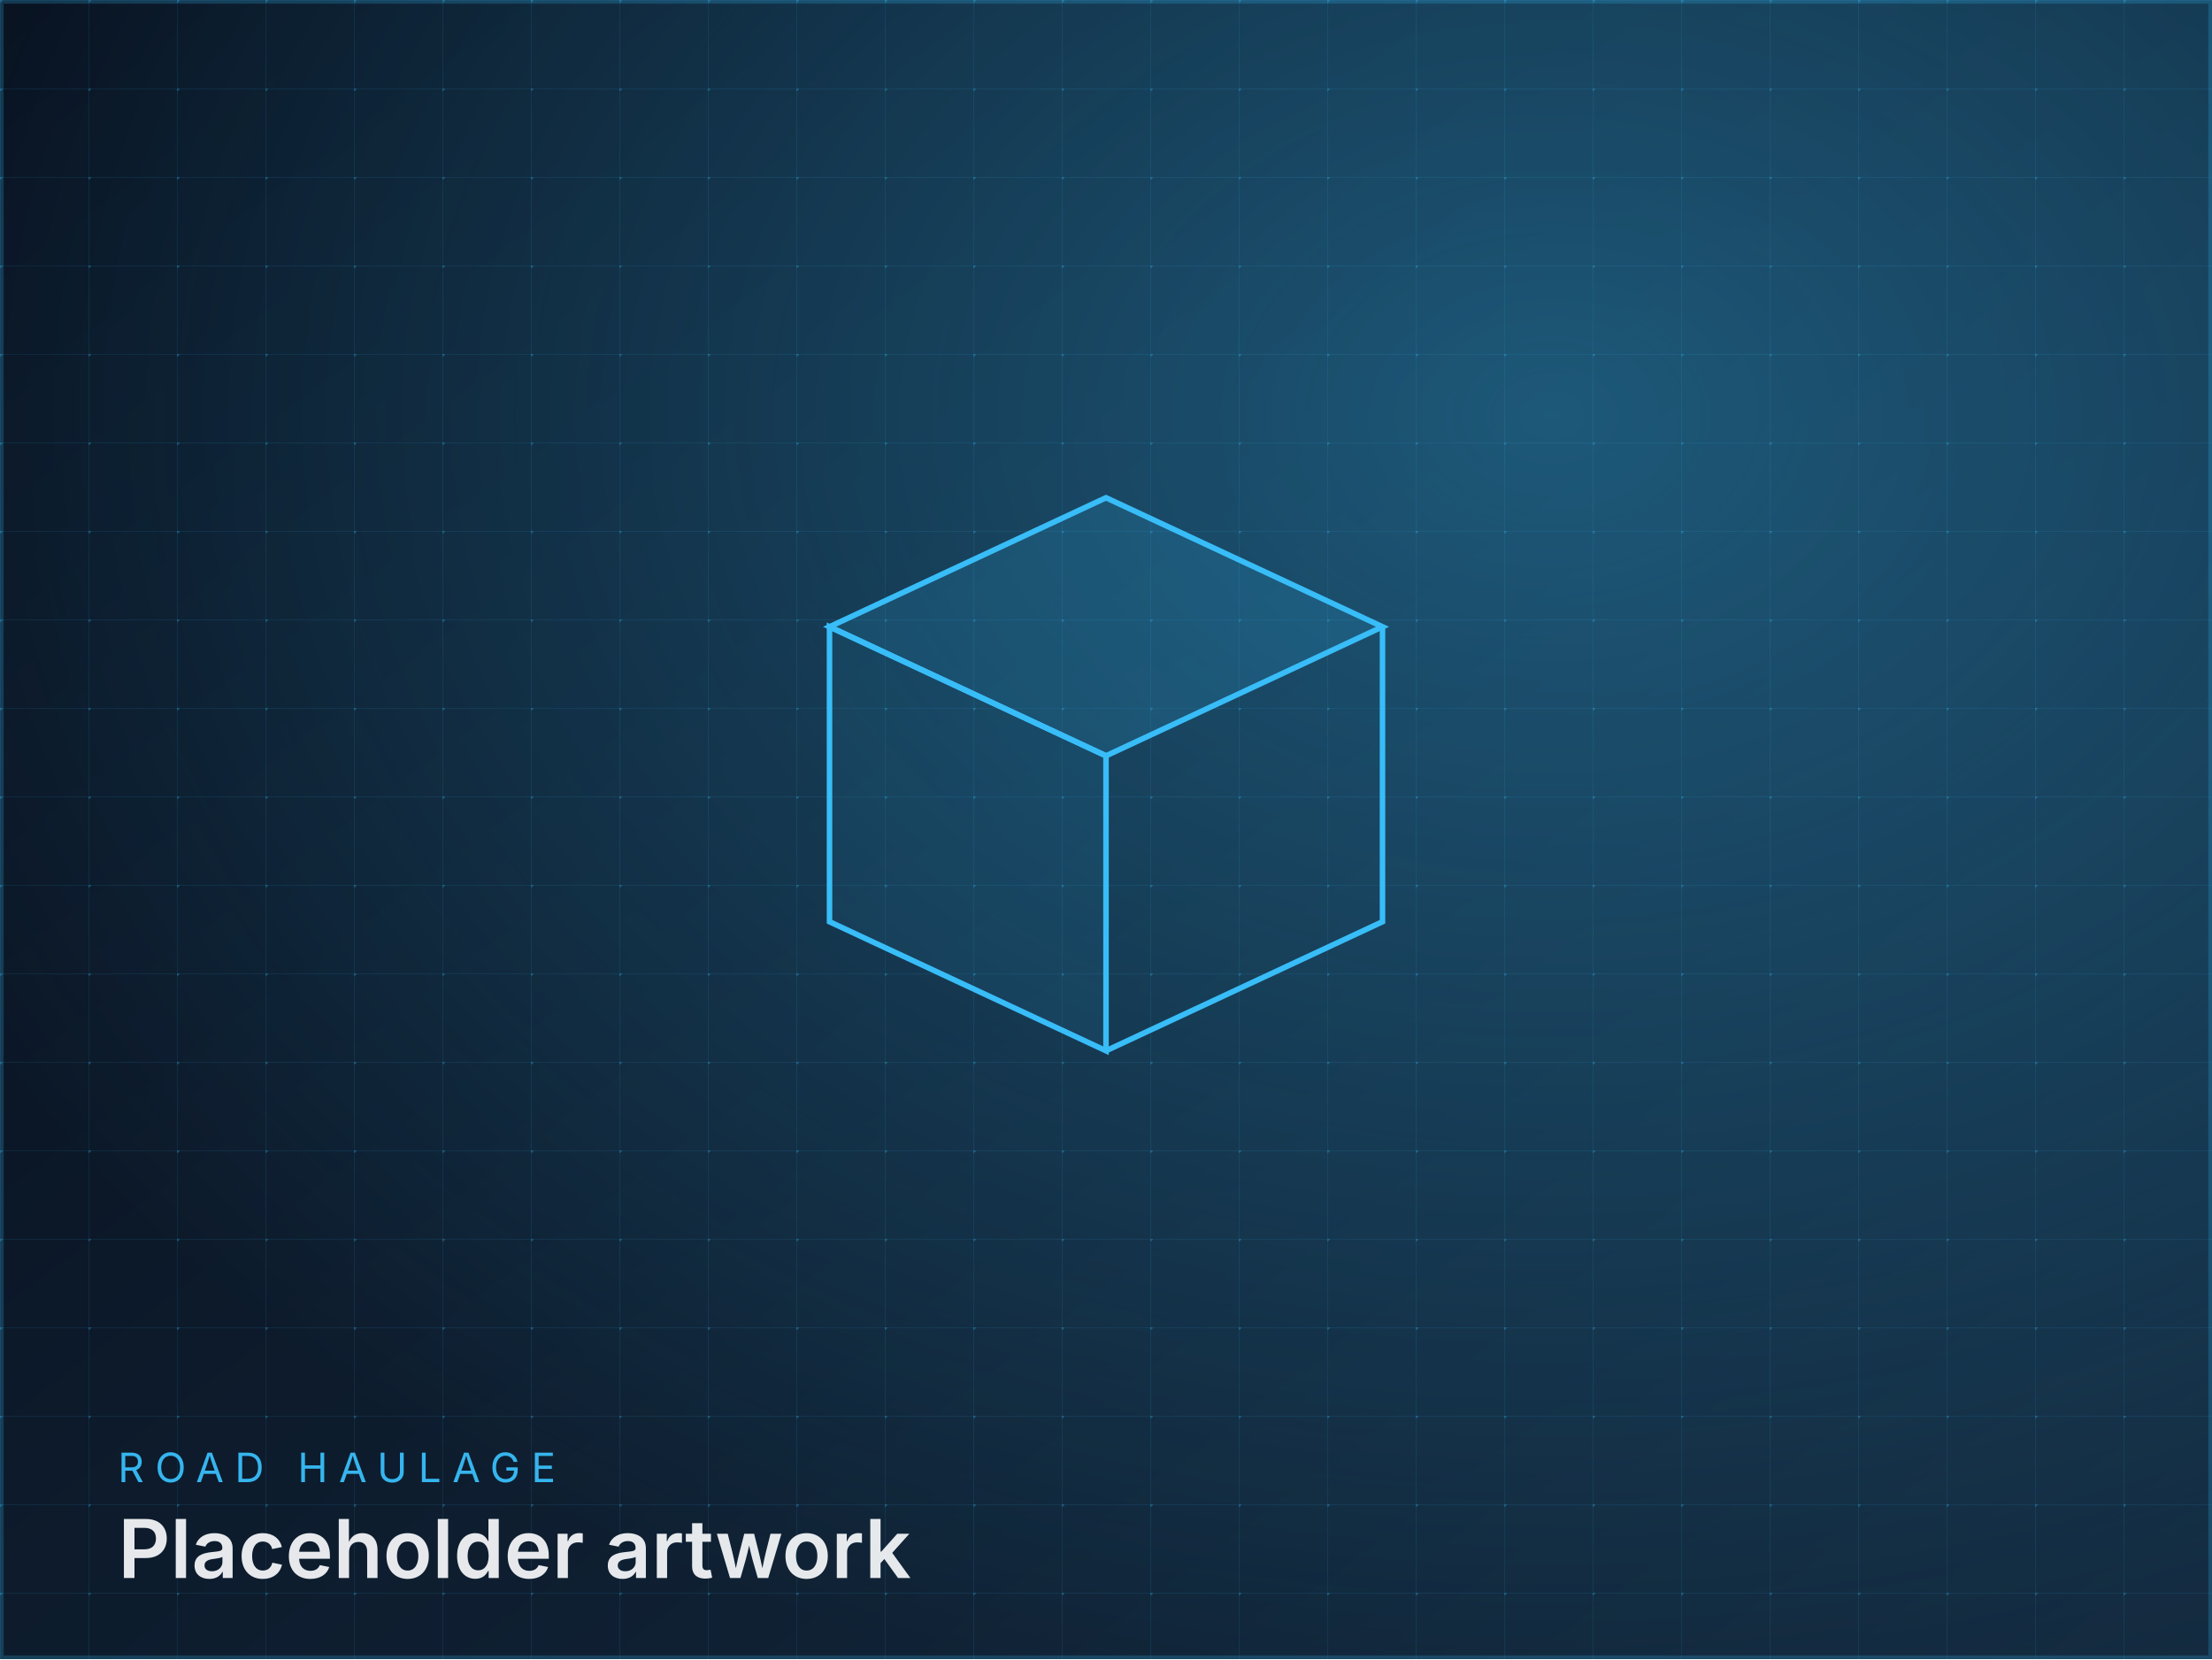
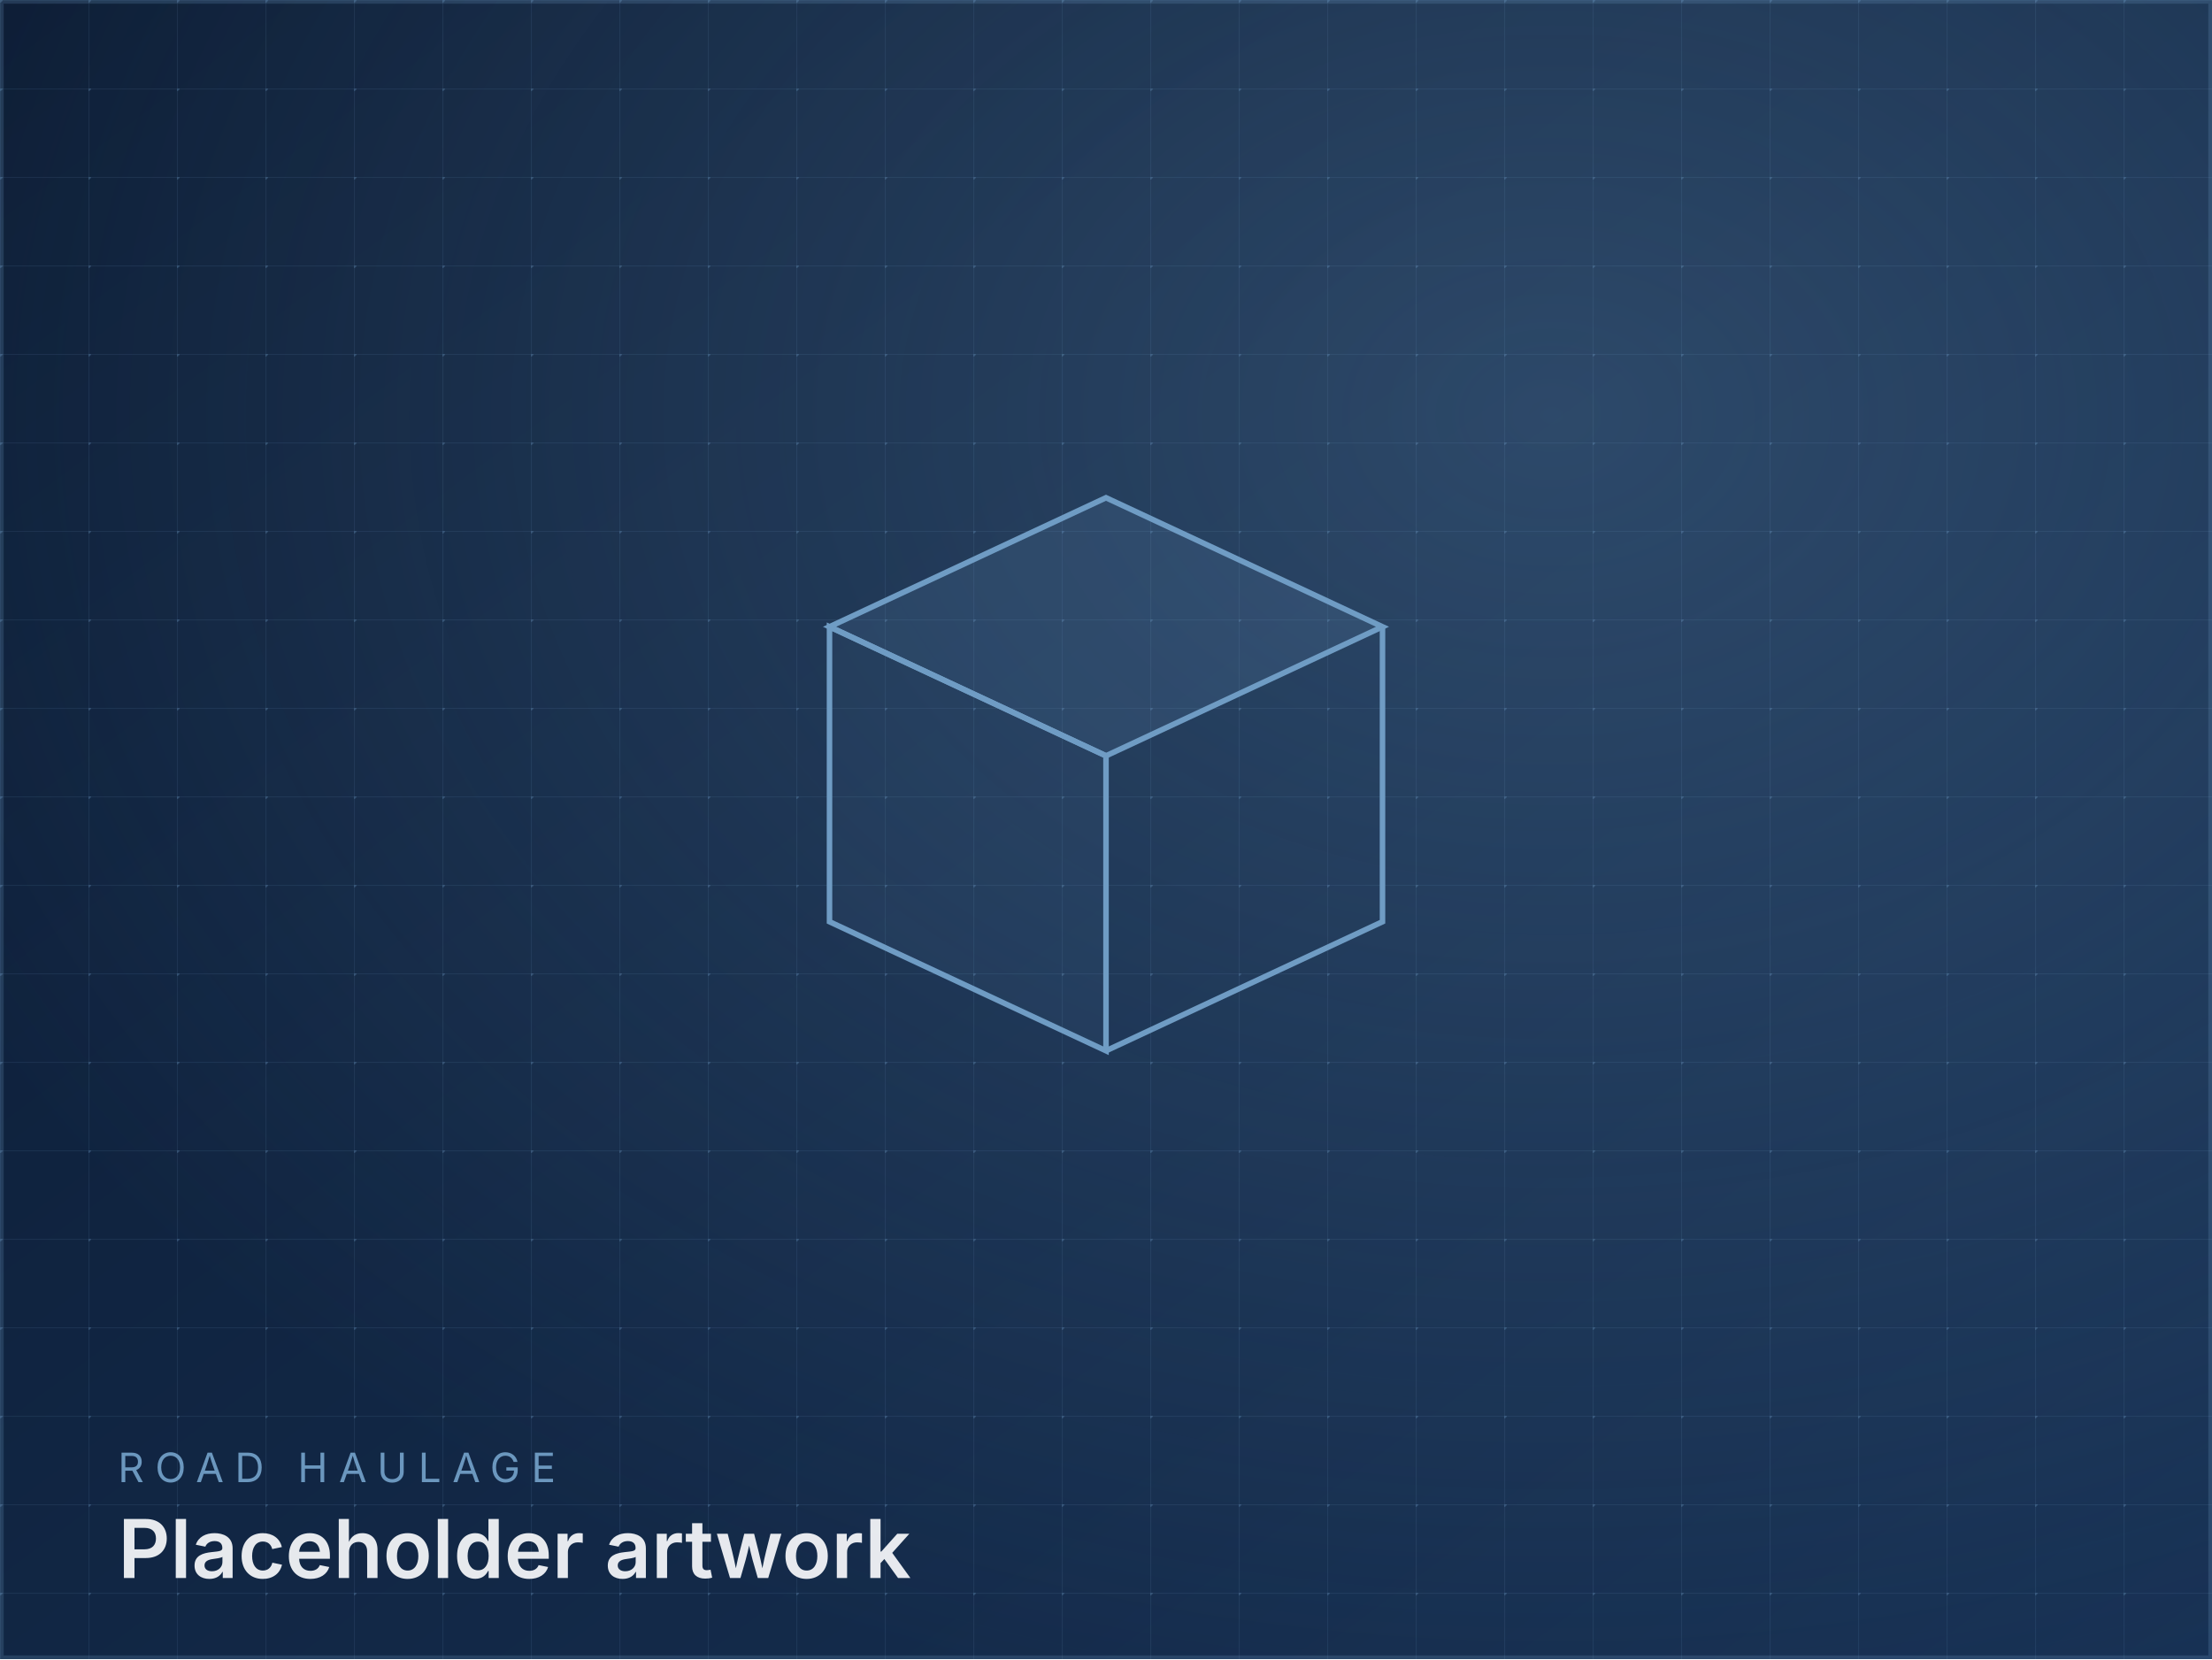
<svg xmlns="http://www.w3.org/2000/svg" viewBox="0 0 1200 900" width="1200" height="900" role="img" aria-label="Placeholder artwork">
  <defs>
    <linearGradient id="g" x1="0" y1="0" x2="1" y2="1">
-       <stop offset="0" stop-color="#070d1a" />
-       <stop offset="1" stop-color="#132a3f" />
+       <stop offset="0" stop-color="#0b1b33" />
+       <stop offset="1" stop-color="#173154" />
    </linearGradient>
    <radialGradient id="glow" cx="0.7" cy="0.25" r="0.8">
-       <stop offset="0" stop-color="#38bdf8" stop-opacity=".38" />
-       <stop offset="1" stop-color="#38bdf8" stop-opacity="0" />
+       <stop offset="0" stop-color="#6f9cc4" stop-opacity=".3" />
+       <stop offset="1" stop-color="#6f9cc4" stop-opacity="0" />
    </radialGradient>
    <pattern id="grid" width="48" height="48" patternUnits="userSpaceOnUse">
-       <path d="M48 0H0v48" fill="none" stroke="#38bdf8" stroke-opacity=".10" stroke-width="1" />
-       <circle cx="0" cy="0" r="1.4" fill="#38bdf8" fill-opacity=".28" />
+       <path d="M48 0H0v48" fill="none" stroke="#6f9cc4" stroke-opacity=".12" stroke-width="1" />
+       <circle cx="0" cy="0" r="1.4" fill="#6f9cc4" fill-opacity=".3" />
    </pattern>
  </defs>
  <rect width="1200" height="900" fill="url(#g)" />
  <rect width="1200" height="900" fill="url(#grid)" />
  <rect width="1200" height="900" fill="url(#glow)" />
-   <g transform="translate(600 410)" stroke="#38bdf8" stroke-width="3" fill="none">
-     <path d="M-150 -70 L0 -140 L150 -70 L0 0 Z" fill="#38bdf8" fill-opacity=".14" />
-     <path d="M-150 -70 V90 L0 160 V0 Z" fill="#38bdf8" fill-opacity=".07" />
+   <g transform="translate(600 410)" stroke="#6f9cc4" stroke-width="3" fill="none">
+     <path d="M-150 -70 L0 -140 L150 -70 L0 0 Z" fill="#6f9cc4" fill-opacity=".14" />
+     <path d="M-150 -70 V90 L0 160 V0 Z" fill="#6f9cc4" fill-opacity=".07" />
    <path d="M150 -70 V90 L0 160" />
  </g>
  <g font-family="'Space Grotesk',Inter,system-ui,sans-serif" fill="#f8fafc">
-     <text x="64" y="804" font-size="22" letter-spacing="6" fill="#38bdf8" opacity=".95">ROAD HAULAGE</text>
+     <text x="64" y="804" font-size="22" letter-spacing="6" fill="#6f9cc4" opacity=".95">ROAD HAULAGE</text>
    <text x="64" y="856" font-size="44" font-weight="600" opacity=".92">Placeholder artwork</text>
  </g>
-   <rect x="1" y="1" width="1198" height="898" fill="none" stroke="#38bdf8" stroke-opacity=".22" stroke-width="2" />
+   <rect x="1" y="1" width="1198" height="898" fill="none" stroke="#6f9cc4" stroke-opacity=".22" stroke-width="2" />
</svg>
